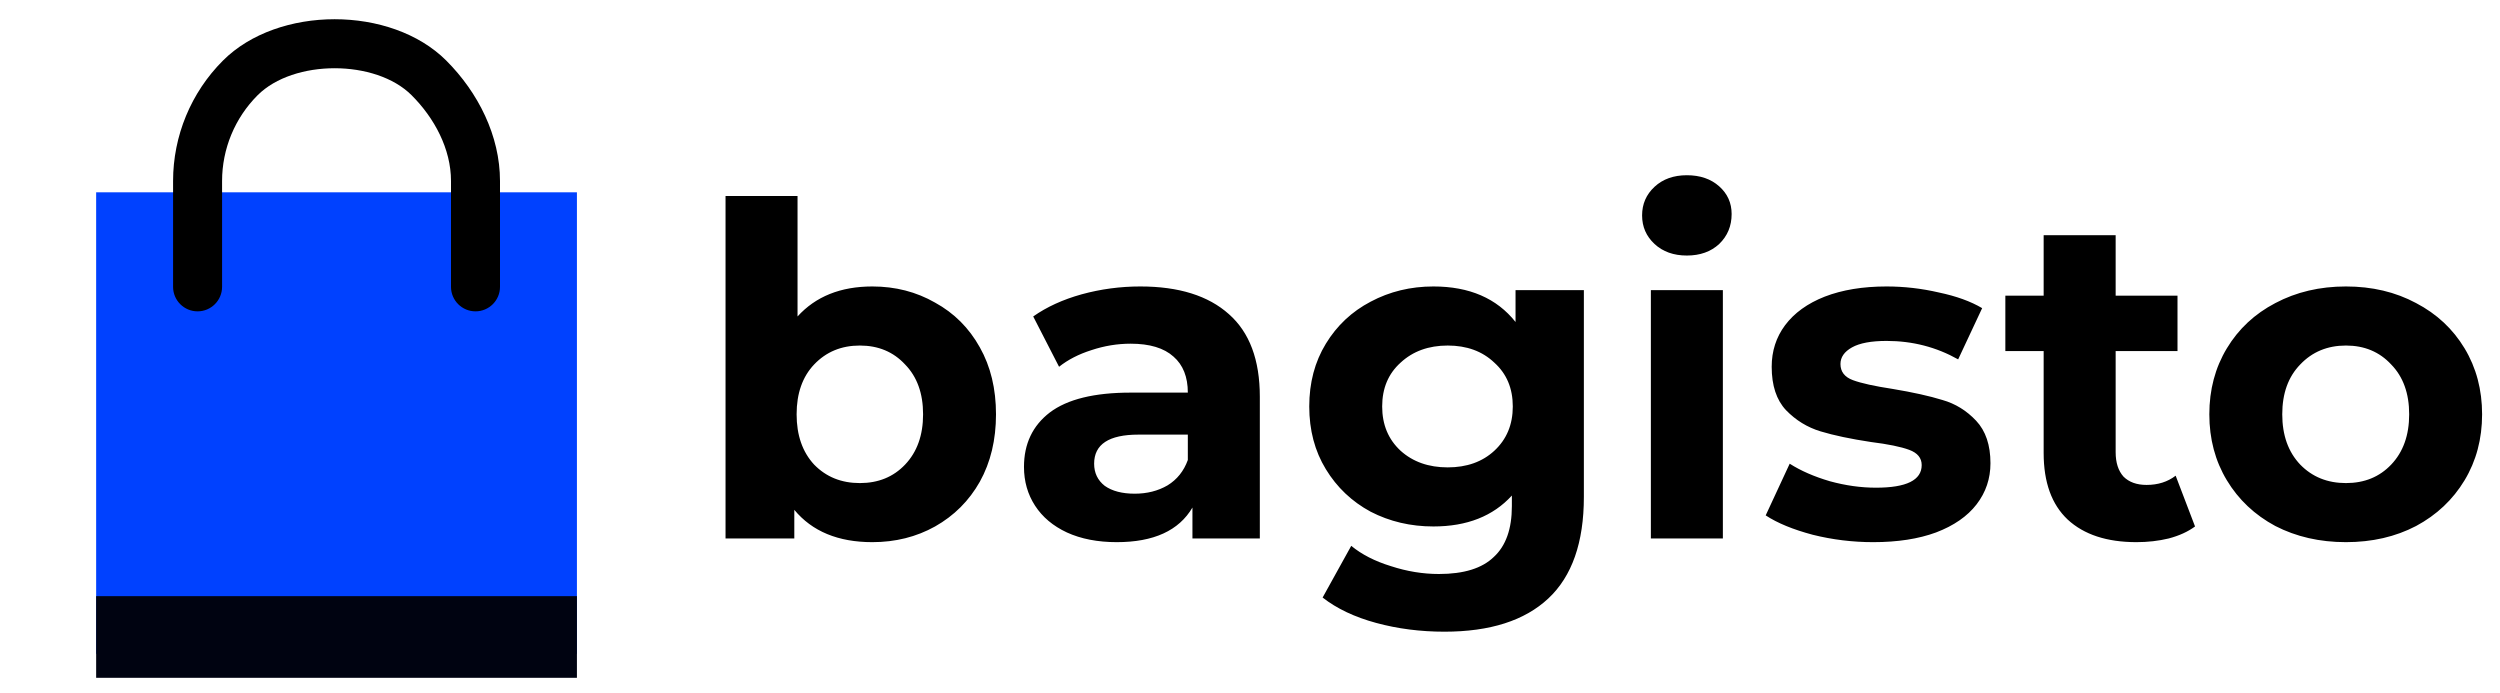
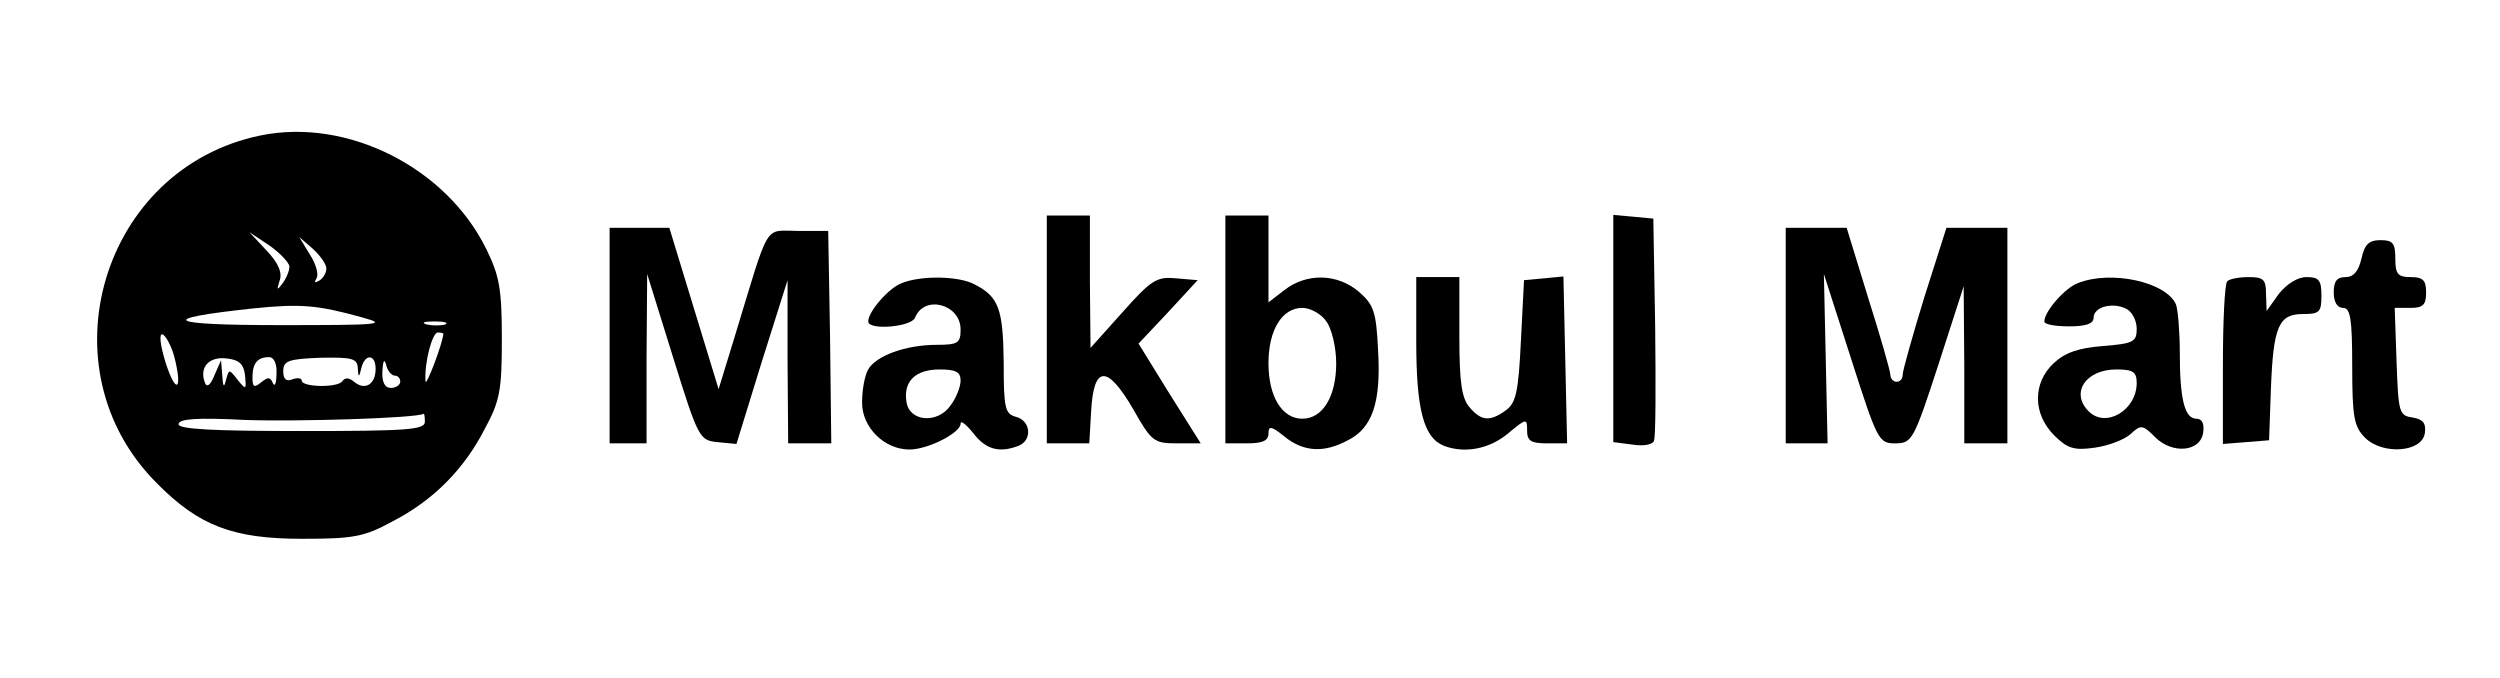
- <svg xmlns="http://www.w3.org/2000/svg" width="130" height="36" viewBox="0 0 130 36" fill="none">
-   <rect x="5" y="10" width="25" height="24" fill="#0041FF" />
-   <path fill-rule="evenodd" clip-rule="evenodd" d="M21.404 4.952C19.532 3.08 15.268 3.08 13.396 4.952C12.213 6.135 11.548 7.74 11.548 9.413V14.916C11.548 15.619 10.977 16.19 10.274 16.19C9.57 16.19 9 15.619 9 14.916V9.413C9 7.064 9.933 4.811 11.594 3.15C14.461 0.283 20.339 0.283 23.206 3.15C24.867 4.811 26 7.064 26 9.413V14.916C26 15.619 25.43 16.19 24.726 16.19C24.023 16.19 23.452 15.619 23.452 14.916V9.413C23.452 7.74 22.588 6.135 21.404 4.952Z" fill="black" />
-   <rect x="5" y="31" width="25" height="4.246" fill="#000311" />
-   <path d="M45.36 14.896C46.56 14.896 47.648 15.176 48.624 15.736C49.616 16.28 50.392 17.056 50.952 18.064C51.512 19.056 51.792 20.216 51.792 21.544C51.792 22.872 51.512 24.04 50.952 25.048C50.392 26.04 49.616 26.816 48.624 27.376C47.648 27.92 46.56 28.192 45.36 28.192C43.584 28.192 42.232 27.632 41.304 26.512V28H37.728V10.192H41.472V16.456C42.416 15.416 43.712 14.896 45.36 14.896ZM44.712 25.12C45.672 25.12 46.456 24.8 47.064 24.16C47.688 23.504 48 22.632 48 21.544C48 20.456 47.688 19.592 47.064 18.952C46.456 18.296 45.672 17.968 44.712 17.968C43.752 17.968 42.96 18.296 42.336 18.952C41.728 19.592 41.424 20.456 41.424 21.544C41.424 22.632 41.728 23.504 42.336 24.16C42.96 24.8 43.752 25.12 44.712 25.12ZM59.295 14.896C61.295 14.896 62.831 15.376 63.903 16.336C64.975 17.28 65.511 18.712 65.511 20.632V28H62.007V26.392C61.303 27.592 59.991 28.192 58.071 28.192C57.079 28.192 56.215 28.024 55.479 27.688C54.759 27.352 54.207 26.888 53.823 26.296C53.439 25.704 53.247 25.032 53.247 24.28C53.247 23.08 53.695 22.136 54.591 21.448C55.503 20.76 56.903 20.416 58.791 20.416H61.767C61.767 19.6 61.519 18.976 61.023 18.544C60.527 18.096 59.783 17.872 58.791 17.872C58.103 17.872 57.423 17.984 56.751 18.208C56.095 18.416 55.535 18.704 55.071 19.072L53.727 16.456C54.431 15.96 55.271 15.576 56.247 15.304C57.239 15.032 58.255 14.896 59.295 14.896ZM59.007 25.672C59.647 25.672 60.215 25.528 60.711 25.24C61.207 24.936 61.559 24.496 61.767 23.92V22.6H59.199C57.663 22.6 56.895 23.104 56.895 24.112C56.895 24.592 57.079 24.976 57.447 25.264C57.831 25.536 58.351 25.672 59.007 25.672ZM82.361 15.088V25.84C82.361 28.208 81.745 29.968 80.513 31.12C79.281 32.272 77.481 32.848 75.112 32.848C73.865 32.848 72.68 32.696 71.561 32.392C70.441 32.088 69.513 31.648 68.776 31.072L70.264 28.384C70.808 28.832 71.496 29.184 72.329 29.44C73.16 29.712 73.993 29.848 74.825 29.848C76.121 29.848 77.073 29.552 77.68 28.96C78.305 28.384 78.617 27.504 78.617 26.32V25.768C77.641 26.84 76.281 27.376 74.537 27.376C73.353 27.376 72.264 27.12 71.272 26.608C70.296 26.08 69.52 25.344 68.945 24.4C68.368 23.456 68.081 22.368 68.081 21.136C68.081 19.904 68.368 18.816 68.945 17.872C69.52 16.928 70.296 16.2 71.272 15.688C72.264 15.16 73.353 14.896 74.537 14.896C76.409 14.896 77.832 15.512 78.808 16.744V15.088H82.361ZM75.281 24.304C76.272 24.304 77.081 24.016 77.704 23.44C78.344 22.848 78.665 22.08 78.665 21.136C78.665 20.192 78.344 19.432 77.704 18.856C77.081 18.264 76.272 17.968 75.281 17.968C74.288 17.968 73.472 18.264 72.832 18.856C72.192 19.432 71.873 20.192 71.873 21.136C71.873 22.08 72.192 22.848 72.832 23.44C73.472 24.016 74.288 24.304 75.281 24.304ZM85.845 15.088H89.589V28H85.845V15.088ZM87.717 13.288C87.029 13.288 86.469 13.088 86.037 12.688C85.605 12.288 85.389 11.792 85.389 11.2C85.389 10.608 85.605 10.112 86.037 9.712C86.469 9.312 87.029 9.112 87.717 9.112C88.405 9.112 88.965 9.304 89.397 9.688C89.829 10.072 90.045 10.552 90.045 11.128C90.045 11.752 89.829 12.272 89.397 12.688C88.965 13.088 88.405 13.288 87.717 13.288ZM97.408 28.192C96.336 28.192 95.288 28.064 94.264 27.808C93.24 27.536 92.424 27.2 91.816 26.8L93.064 24.112C93.64 24.48 94.336 24.784 95.152 25.024C95.968 25.248 96.768 25.36 97.552 25.36C99.136 25.36 99.928 24.968 99.928 24.184C99.928 23.816 99.712 23.552 99.28 23.392C98.848 23.232 98.184 23.096 97.288 22.984C96.232 22.824 95.36 22.64 94.672 22.432C93.984 22.224 93.384 21.856 92.872 21.328C92.376 20.8 92.128 20.048 92.128 19.072C92.128 18.256 92.36 17.536 92.824 16.912C93.304 16.272 93.992 15.776 94.888 15.424C95.8 15.072 96.872 14.896 98.104 14.896C99.016 14.896 99.92 15 100.816 15.208C101.728 15.4 102.48 15.672 103.072 16.024L101.824 18.688C100.688 18.048 99.448 17.728 98.104 17.728C97.304 17.728 96.704 17.84 96.304 18.064C95.904 18.288 95.704 18.576 95.704 18.928C95.704 19.328 95.92 19.608 96.352 19.768C96.784 19.928 97.472 20.08 98.416 20.224C99.472 20.4 100.336 20.592 101.008 20.8C101.68 20.992 102.264 21.352 102.76 21.88C103.256 22.408 103.504 23.144 103.504 24.088C103.504 24.888 103.264 25.6 102.784 26.224C102.304 26.848 101.6 27.336 100.672 27.688C99.76 28.024 98.672 28.192 97.408 28.192ZM114.142 27.376C113.774 27.648 113.318 27.856 112.774 28C112.246 28.128 111.686 28.192 111.094 28.192C109.558 28.192 108.366 27.8 107.518 27.016C106.686 26.232 106.27 25.08 106.27 23.56V18.256H104.278V15.376H106.27V12.232H110.014V15.376H113.23V18.256H110.014V23.512C110.014 24.056 110.15 24.48 110.422 24.784C110.71 25.072 111.11 25.216 111.622 25.216C112.214 25.216 112.718 25.056 113.134 24.736L114.142 27.376ZM121.989 28.192C120.629 28.192 119.405 27.912 118.317 27.352C117.245 26.776 116.405 25.984 115.797 24.976C115.189 23.968 114.885 22.824 114.885 21.544C114.885 20.264 115.189 19.12 115.797 18.112C116.405 17.104 117.245 16.32 118.317 15.76C119.405 15.184 120.629 14.896 121.989 14.896C123.349 14.896 124.565 15.184 125.637 15.76C126.709 16.32 127.549 17.104 128.157 18.112C128.765 19.12 129.069 20.264 129.069 21.544C129.069 22.824 128.765 23.968 128.157 24.976C127.549 25.984 126.709 26.776 125.637 27.352C124.565 27.912 123.349 28.192 121.989 28.192ZM121.989 25.12C122.949 25.12 123.733 24.8 124.341 24.16C124.965 23.504 125.277 22.632 125.277 21.544C125.277 20.456 124.965 19.592 124.341 18.952C123.733 18.296 122.949 17.968 121.989 17.968C121.029 17.968 120.237 18.296 119.613 18.952C118.989 19.592 118.677 20.456 118.677 21.544C118.677 22.632 118.989 23.504 119.613 24.16C120.237 24.8 121.029 25.12 121.989 25.12Z" fill="black" />
+ <svg xmlns="http://www.w3.org/2000/svg" version="1.0" width="406pt" height="110pt" viewBox="0 0 406 110" preserveAspectRatio="xMidYMid meet">
+   <g transform="translate(0,110) scale(0.1,-0.1)" fill="#000000" stroke="none">
+     <path d="M423 880 c-258 -53 -355 -379 -168 -565 68 -69 124 -90 235 -90 84 0 101 3 147 28 66 34 116 84 150 150 25 46 28 63 28 147 0 81 -4 102 -25 145 -65 133 -226 214 -367 185z m47 -213 c0 -7 -5 -19 -11 -27 -9 -12 -10 -12 -5 4 5 13 -2 29 -21 49 l-28 30 33 -22 c17 -12 32 -28 32 -34z m60 -3 c0 -7 -5 -16 -12 -20 -7 -4 -8 -3 -4 4 4 6 -1 24 -11 39 l-17 28 22 -19 c12 -11 22 -25 22 -32z m60 -80 c40 -11 26 -12 -135 -12 -186 0 -203 10 -45 27 78 8 105 6 180 -15z m133 -11 c-7 -2 -21 -2 -30 0 -10 3 -4 5 12 5 17 0 24 -2 18 -5z m-440 -52 c14 -55 3 -63 -14 -10 -9 29 -11 48 -5 46 5 -2 14 -18 19 -36z m437 37 c-1 -16 -29 -89 -29 -77 -2 30 11 79 20 79 5 0 9 -1 9 -2z m-322 -68 c2 -23 2 -24 -12 -7 -14 18 -14 18 -19 0 -3 -13 -5 -12 -6 7 l-2 25 -11 -25 c-6 -15 -12 -20 -15 -12 -10 25 6 43 34 40 21 -2 29 -9 31 -28z m51 3 c0 -16 -3 -22 -6 -15 -4 10 -8 10 -19 1 -11 -9 -14 -8 -14 8 0 23 8 33 27 33 8 0 13 -11 12 -27z m132 10 c1 -17 2 -17 6 0 6 23 23 22 23 -2 0 -25 -17 -36 -35 -21 -8 7 -15 7 -19 1 -7 -11 -66 -10 -66 1 0 4 -7 5 -15 2 -10 -4 -15 0 -15 13 0 17 8 20 60 22 51 1 60 -1 61 -16z m60 -13 c5 0 9 -4 9 -10 0 -5 -7 -10 -15 -10 -10 0 -15 9 -14 28 1 16 3 20 6 10 2 -10 9 -18 14 -18z m49 -75 c0 -13 -29 -15 -200 -15 -144 0 -200 3 -200 11 0 9 30 11 108 7 87 -3 279 3 290 10 1 1 2 -5 2 -13z" />
+     <path d="M1700 565 l0 -185 34 0 35 0 3 52 c4 75 26 76 68 4 30 -53 34 -56 71 -56 l39 0 -51 81 -50 81 48 51 48 52 -35 3 c-31 3 -40 -2 -87 -55 l-52 -58 -1 108 0 107 -35 0 -35 0 0 -185z" />
+     <path d="M1990 565 l0 -185 35 0 c25 0 35 4 35 16 0 13 5 12 26 -5 31 -25 64 -27 103 -6 40 20 54 62 49 146 -3 63 -7 74 -31 95 -35 30 -85 31 -121 3 l-26 -20 0 70 0 71 -35 0 -35 0 0 -185z m164 13 c9 -12 16 -43 16 -68 0 -54 -22 -90 -55 -90 -33 0 -55 36 -55 90 0 54 22 90 55 90 13 0 31 -10 39 -22z" />
+     <path d="M2620 567 l0 -185 31 -4 c18 -3 33 0 35 6 3 7 3 90 2 186 l-3 175 -32 3 -33 3 0 -184z" />
+     <path d="M990 555 l0 -175 30 0 30 0 0 138 1 137 42 -135 c41 -132 43 -135 72 -138 l31 -3 41 133 42 133 0 -132 1 -133 35 0 35 0 -2 173 -3 172 -49 0 c-56 0 -45 18 -102 -169 l-27 -88 -40 131 -40 131 -48 0 -49 0 0 -175z" />
+     <path d="M2900 555 l0 -175 34 0 34 0 -3 138 -3 137 44 -137 c43 -134 45 -138 72 -138 27 0 30 5 70 128 l41 127 1 -127 0 -128 35 0 35 0 0 175 0 175 -50 0 -49 0 -36 -113 c-19 -62 -35 -119 -35 -125 0 -7 -4 -12 -10 -12 -5 0 -10 5 -10 11 0 6 -16 62 -36 125 l-35 114 -50 0 -49 0 0 -175z" />
+     <path d="M3835 680 c-5 -21 -13 -30 -26 -30 -14 0 -19 -7 -19 -25 0 -16 6 -25 15 -25 12 0 15 -17 15 -95 0 -83 3 -98 21 -116 28 -28 93 -24 97 8 2 16 -3 22 -20 25 -22 3 -23 8 -26 91 l-3 87 26 0 c20 0 25 5 25 25 0 20 -5 25 -25 25 -21 0 -25 5 -25 30 0 25 -4 30 -24 30 -19 0 -26 -7 -31 -30z" />
+     <path d="M1464 640 c-21 -8 -54 -46 -54 -62 0 -15 70 -9 76 6 15 38 74 22 74 -19 0 -22 -4 -25 -39 -25 -50 0 -99 -18 -111 -40 -6 -10 -10 -34 -10 -54 0 -40 36 -76 77 -76 30 0 83 27 83 42 0 6 9 -1 21 -16 20 -26 42 -32 73 -20 23 9 20 41 -4 47 -18 5 -20 14 -20 89 -1 86 -8 106 -47 126 -25 14 -88 15 -119 2z m96 -158 c0 -10 -7 -28 -16 -40 -21 -31 -68 -27 -72 6 -5 33 15 52 54 52 26 0 34 -4 34 -18z" />
+     <path d="M2300 545 c0 -110 12 -156 45 -169 34 -13 74 -5 104 20 30 25 31 25 31 5 0 -17 6 -21 33 -21 l32 0 -3 136 -3 135 -32 -3 -32 -3 -5 -98 c-4 -83 -8 -101 -24 -113 -26 -19 -40 -18 -59 4 -13 15 -17 39 -17 115 l0 97 -35 0 -35 0 0 -105z" />
+     <path d="M3374 640 c-21 -8 -54 -46 -54 -62 0 -5 18 -8 40 -8 27 0 40 4 40 14 0 18 32 26 54 14 9 -5 16 -19 16 -32 0 -21 -5 -24 -55 -28 -40 -3 -62 -11 -80 -28 -34 -32 -34 -82 1 -117 21 -21 32 -25 66 -20 22 3 48 13 58 22 17 16 20 15 40 -5 28 -28 74 -24 78 8 2 14 -2 22 -11 22 -19 0 -27 31 -27 107 0 34 -3 69 -6 78 -15 37 -106 57 -160 35z m96 -162 c0 -44 -50 -74 -78 -46 -30 30 -5 68 45 68 27 0 33 -4 33 -22z" />
+     <path d="M3617 643 c-4 -3 -7 -64 -7 -135 l0 -129 38 3 37 3 3 85 c4 101 13 120 52 120 27 0 30 3 30 30 0 25 -4 30 -24 30 -15 0 -32 -11 -45 -27 l-20 -28 -1 28 c0 23 -4 27 -28 27 -16 0 -32 -3 -35 -7z" />
+   </g>
</svg>
